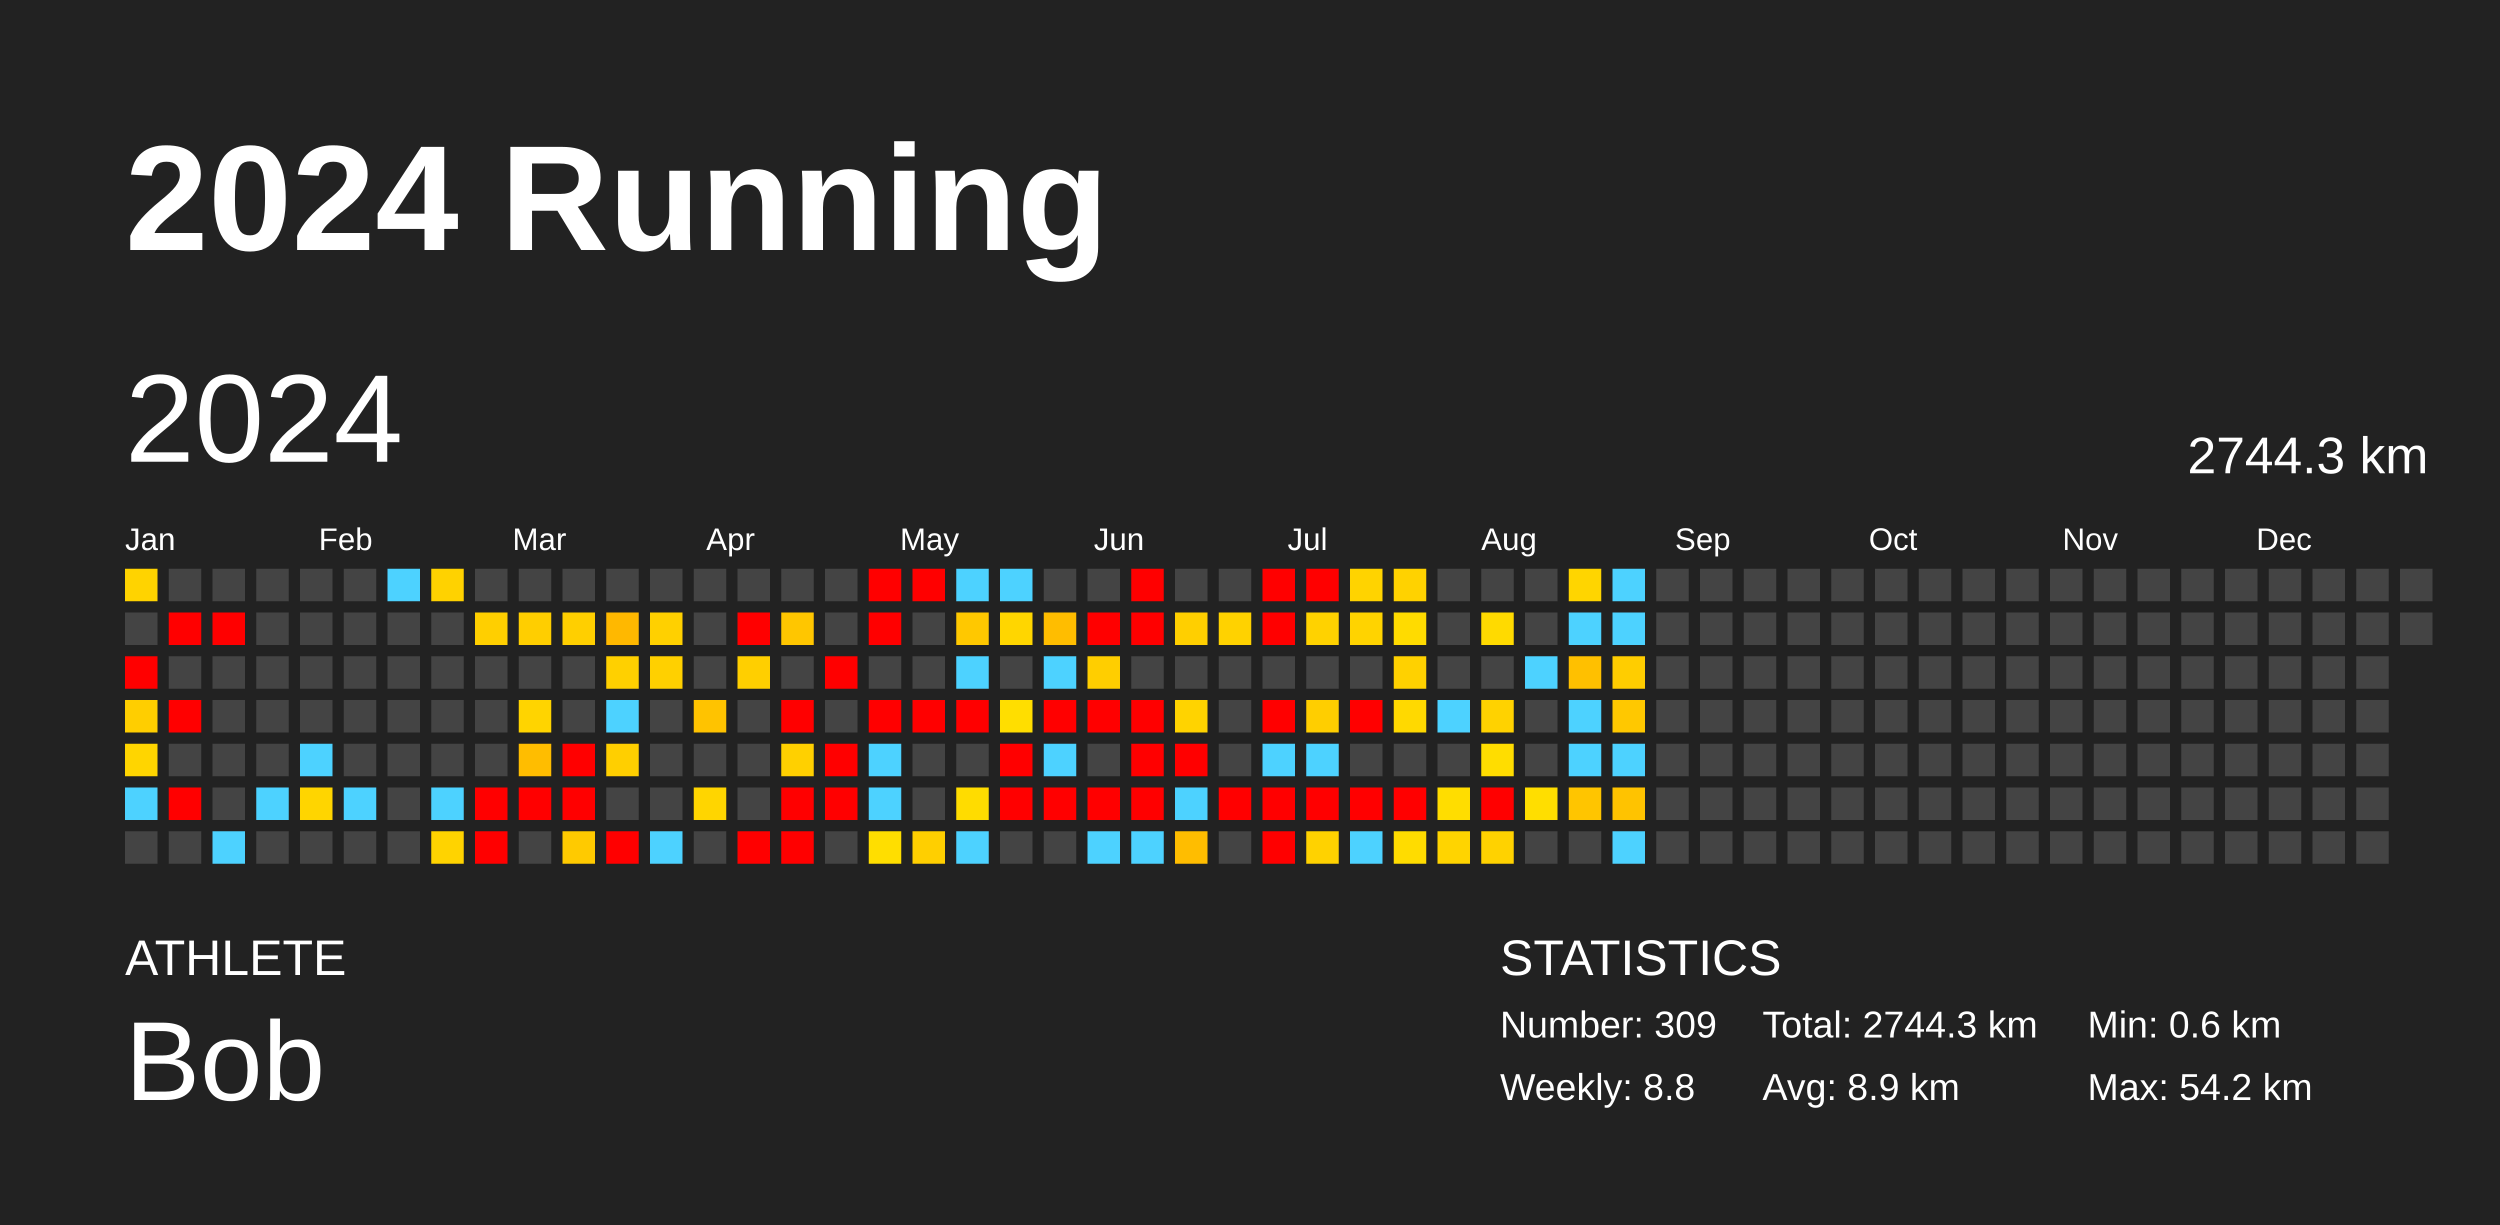
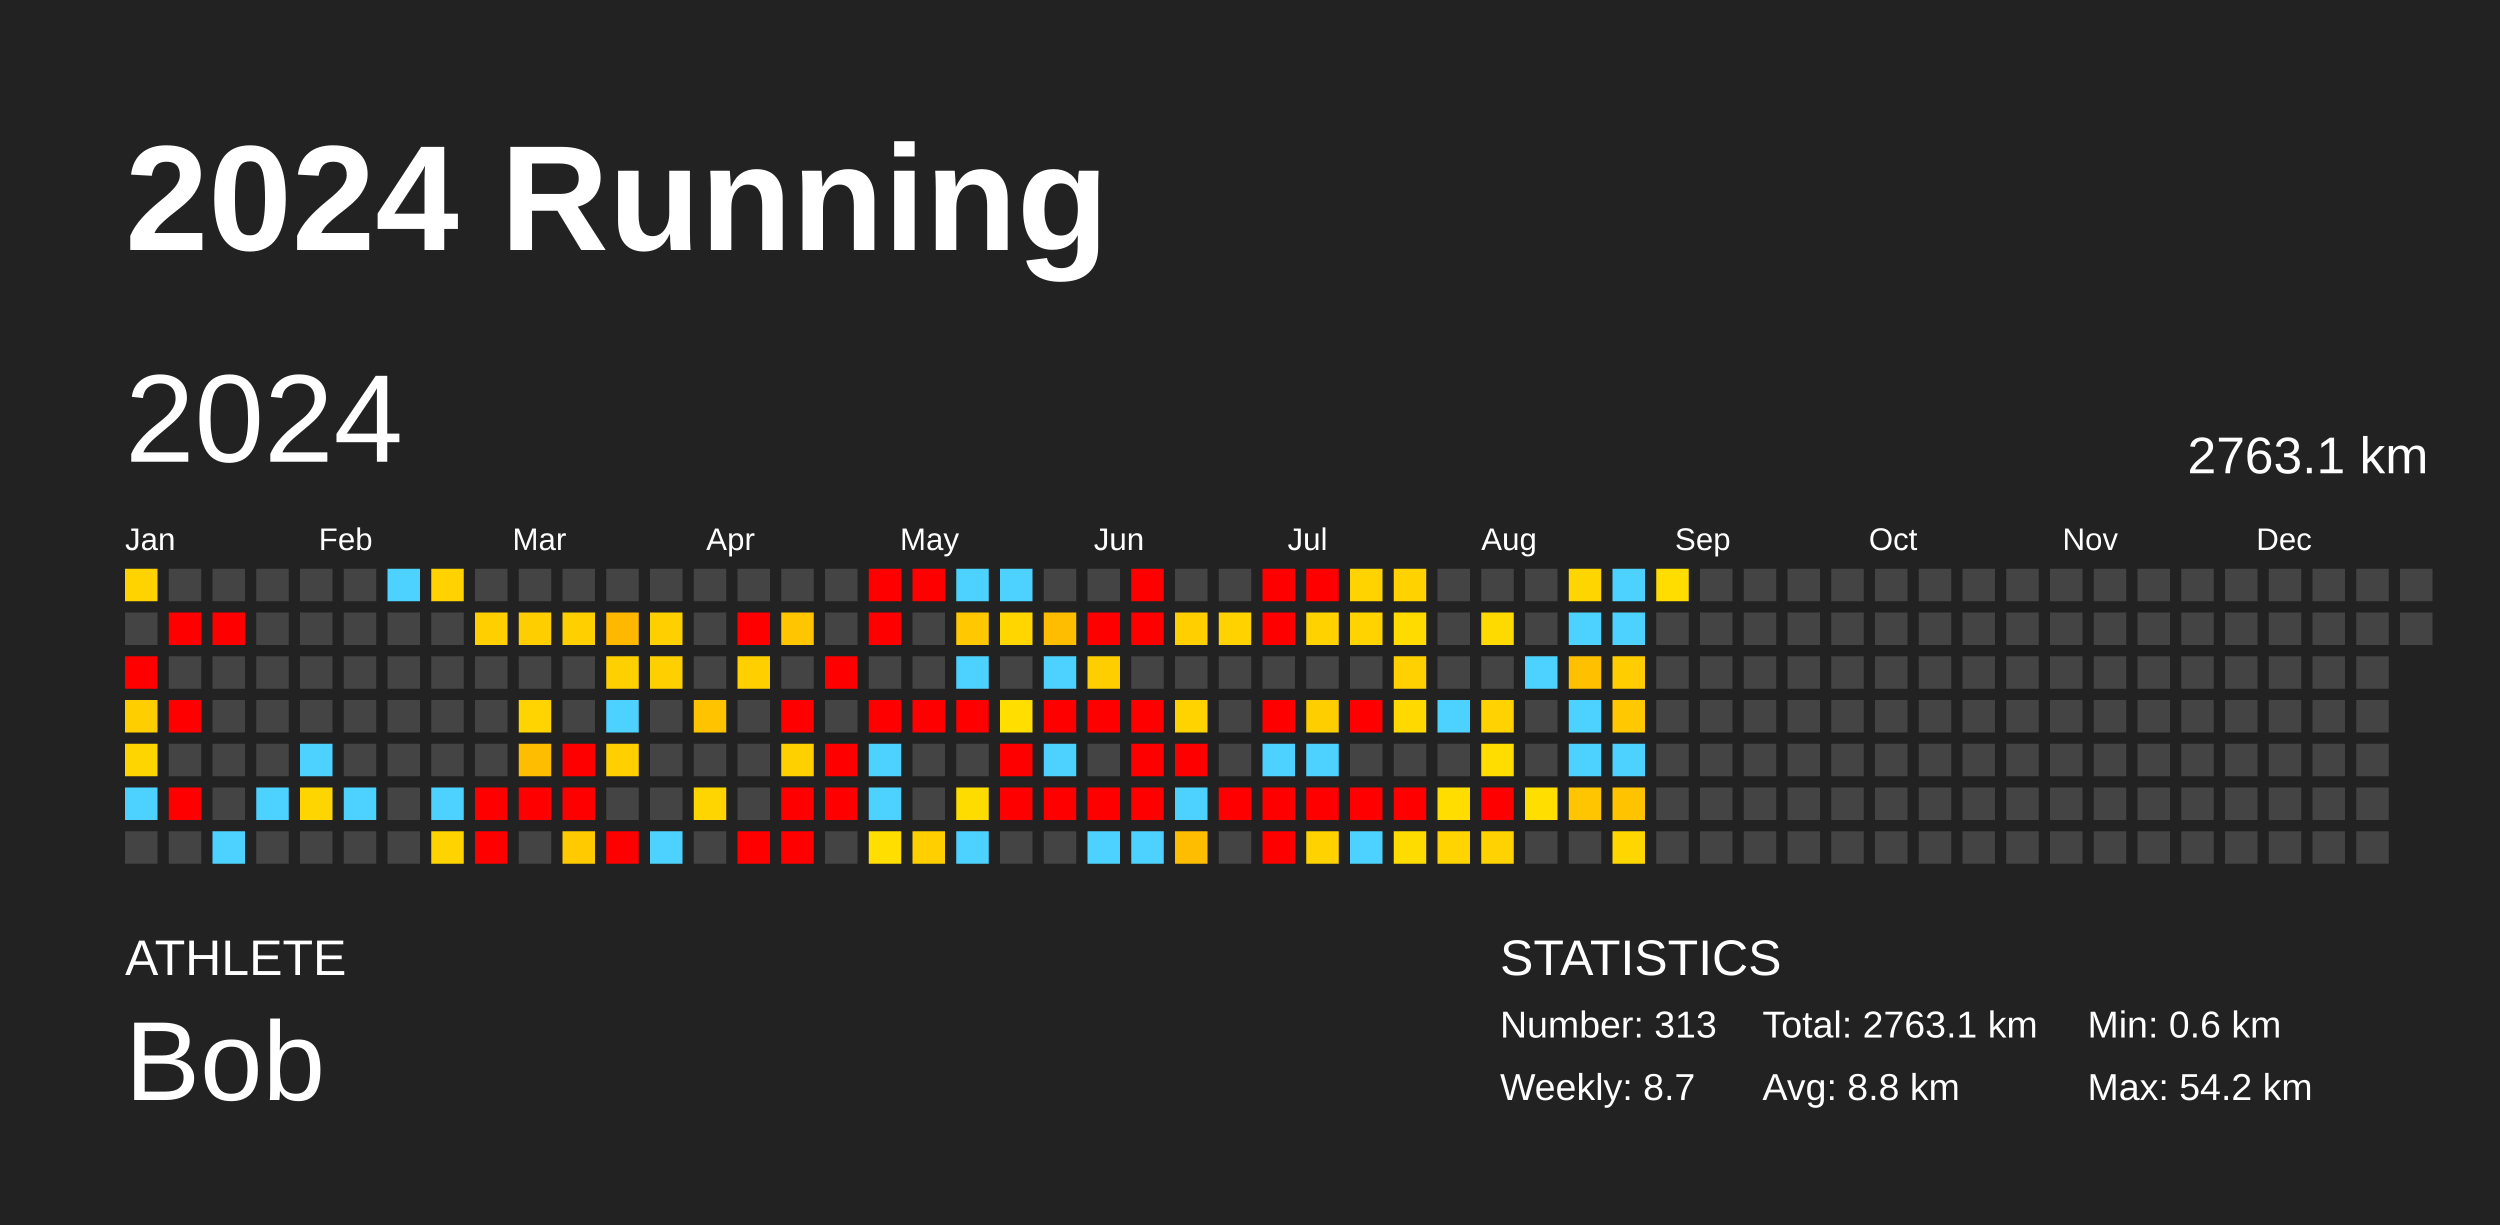
<svg xmlns="http://www.w3.org/2000/svg" baseProfile="full" height="98mm" version="1.1" viewBox="0,0,200,98" width="200mm">
  <defs />
  <rect fill="#222222" height="98" width="200" x="0" y="0" />
  <text fill="#FFFFFF" style="font-size:12px; font-family:Arial; font-weight:bold;" x="10" y="20">2024 Running</text>
  <text fill="#FFFFFF" style="font-size:4px; font-family:Arial" x="10" y="78">ATHLETE</text>
  <text fill="#FFFFFF" style="font-size:9px; font-family:Arial" x="10" y="88">Bob</text>
  <text fill="#FFFFFF" style="font-size:4px; font-family:Arial" x="120" y="78">STATISTICS</text>
-   <text fill="#FFFFFF" style="font-size:3px; font-family:Arial" x="120" y="83">Number: 309</text>
-   <text fill="#FFFFFF" style="font-size:3px; font-family:Arial" x="120" y="88">Weekly: 8.8</text>
-   <text fill="#FFFFFF" style="font-size:3px; font-family:Arial" x="141" y="83">Total: 2744.3 km</text>
-   <text fill="#FFFFFF" style="font-size:3px; font-family:Arial" x="141" y="88">Avg: 8.9 km</text>
+   <text fill="#FFFFFF" style="font-size:3px; font-family:Arial" x="120" y="83">Number: 313</text>
+   <text fill="#FFFFFF" style="font-size:3px; font-family:Arial" x="120" y="88">Weekly: 8.7</text>
+   <text fill="#FFFFFF" style="font-size:3px; font-family:Arial" x="141" y="83">Total: 2763.1 km</text>
+   <text fill="#FFFFFF" style="font-size:3px; font-family:Arial" x="141" y="88">Avg: 8.8 km</text>
  <text fill="#FFFFFF" style="font-size:3px; font-family:Arial" x="167" y="83">Min: 0.6 km</text>
  <text fill="#FFFFFF" style="font-size:3px; font-family:Arial" x="167" y="88">Max: 54.2 km</text>
  <text dominant-baseline="hanging" fill="#FFFFFF" style="font-size:10.0px; font-family:Arial;" x="10" y="30">2024</text>
-   <text dominant-baseline="hanging" fill="#FFFFFF" style="font-size:4.125px; font-family:Arial;" x="175" y="35">2744.3 km</text>
+   <text dominant-baseline="hanging" fill="#FFFFFF" style="font-size:4.125px; font-family:Arial;" x="175" y="35">2763.1 km</text>
  <text fill="#FFFFFF" style="font-size:2.5px; font-family:Arial" x="10.0" y="44">Jan</text>
  <text fill="#FFFFFF" style="font-size:2.5px; font-family:Arial" x="25.5" y="44">Feb</text>
  <text fill="#FFFFFF" style="font-size:2.5px; font-family:Arial" x="41.0" y="44">Mar</text>
  <text fill="#FFFFFF" style="font-size:2.5px; font-family:Arial" x="56.5" y="44">Apr</text>
  <text fill="#FFFFFF" style="font-size:2.5px; font-family:Arial" x="72.0" y="44">May</text>
  <text fill="#FFFFFF" style="font-size:2.5px; font-family:Arial" x="87.5" y="44">Jun</text>
  <text fill="#FFFFFF" style="font-size:2.5px; font-family:Arial" x="103.0" y="44">Jul</text>
  <text fill="#FFFFFF" style="font-size:2.5px; font-family:Arial" x="118.5" y="44">Aug</text>
  <text fill="#FFFFFF" style="font-size:2.5px; font-family:Arial" x="134.0" y="44">Sep</text>
  <text fill="#FFFFFF" style="font-size:2.5px; font-family:Arial" x="149.5" y="44">Oct</text>
  <text fill="#FFFFFF" style="font-size:2.5px; font-family:Arial" x="165.0" y="44">Nov</text>
  <text fill="#FFFFFF" style="font-size:2.5px; font-family:Arial" x="180.5" y="44">Dec</text>
  <rect fill="#ffd300" height="2.6" width="2.6" x="10.0" y="45.5" />
  <rect fill="#444444" height="2.6" width="2.6" x="10.0" y="49.0" />
  <rect fill="red" height="2.6" width="2.6" x="10.0" y="52.5" />
  <rect fill="#ffce00" height="2.6" width="2.6" x="10.0" y="56.0" />
  <rect fill="#ffd500" height="2.6" width="2.6" x="10.0" y="59.5" />
  <rect fill="#4dd2ff" height="2.6" width="2.6" x="10.0" y="63.0" />
  <rect fill="#444444" height="2.6" width="2.6" x="10.0" y="66.5" />
  <rect fill="#444444" height="2.6" width="2.6" x="13.5" y="45.5" />
  <rect fill="red" height="2.6" width="2.6" x="13.5" y="49.0" />
  <rect fill="#444444" height="2.6" width="2.6" x="13.5" y="52.5" />
  <rect fill="red" height="2.6" width="2.6" x="13.5" y="56.0" />
  <rect fill="#444444" height="2.6" width="2.6" x="13.5" y="59.5" />
  <rect fill="red" height="2.6" width="2.6" x="13.5" y="63.0" />
  <rect fill="#444444" height="2.6" width="2.6" x="13.5" y="66.5" />
  <rect fill="#444444" height="2.6" width="2.6" x="17.0" y="45.5" />
  <rect fill="red" height="2.6" width="2.6" x="17.0" y="49.0" />
  <rect fill="#444444" height="2.6" width="2.6" x="17.0" y="52.5" />
  <rect fill="#444444" height="2.6" width="2.6" x="17.0" y="56.0" />
  <rect fill="#444444" height="2.6" width="2.6" x="17.0" y="59.5" />
  <rect fill="#444444" height="2.6" width="2.6" x="17.0" y="63.0" />
  <rect fill="#4dd2ff" height="2.6" width="2.6" x="17.0" y="66.5" />
  <rect fill="#444444" height="2.6" width="2.6" x="20.5" y="45.5" />
  <rect fill="#444444" height="2.6" width="2.6" x="20.5" y="49.0" />
  <rect fill="#444444" height="2.6" width="2.6" x="20.5" y="52.5" />
  <rect fill="#444444" height="2.6" width="2.6" x="20.5" y="56.0" />
  <rect fill="#444444" height="2.6" width="2.6" x="20.5" y="59.5" />
  <rect fill="#4dd2ff" height="2.6" width="2.6" x="20.5" y="63.0" />
  <rect fill="#444444" height="2.6" width="2.6" x="20.5" y="66.5" />
  <rect fill="#444444" height="2.6" width="2.6" x="24.0" y="45.5" />
  <rect fill="#444444" height="2.6" width="2.6" x="24.0" y="49.0" />
  <rect fill="#444444" height="2.6" width="2.6" x="24.0" y="52.5" />
  <rect fill="#444444" height="2.6" width="2.6" x="24.0" y="56.0" />
  <rect fill="#4dd2ff" height="2.6" width="2.6" x="24.0" y="59.5" />
  <rect fill="#ffd500" height="2.6" width="2.6" x="24.0" y="63.0" />
  <rect fill="#444444" height="2.6" width="2.6" x="24.0" y="66.5" />
  <rect fill="#444444" height="2.6" width="2.6" x="27.5" y="45.5" />
  <rect fill="#444444" height="2.6" width="2.6" x="27.5" y="49.0" />
  <rect fill="#444444" height="2.6" width="2.6" x="27.5" y="52.5" />
  <rect fill="#444444" height="2.6" width="2.6" x="27.5" y="56.0" />
  <rect fill="#444444" height="2.6" width="2.6" x="27.5" y="59.5" />
  <rect fill="#4dd2ff" height="2.6" width="2.6" x="27.5" y="63.0" />
  <rect fill="#444444" height="2.6" width="2.6" x="27.5" y="66.5" />
  <rect fill="#4dd2ff" height="2.6" width="2.6" x="31.0" y="45.5" />
  <rect fill="#444444" height="2.6" width="2.6" x="31.0" y="49.0" />
  <rect fill="#444444" height="2.6" width="2.6" x="31.0" y="52.5" />
  <rect fill="#444444" height="2.6" width="2.6" x="31.0" y="56.0" />
  <rect fill="#444444" height="2.6" width="2.6" x="31.0" y="59.5" />
  <rect fill="#444444" height="2.6" width="2.6" x="31.0" y="63.0" />
  <rect fill="#444444" height="2.6" width="2.6" x="31.0" y="66.5" />
  <rect fill="#ffd200" height="2.6" width="2.6" x="34.5" y="45.5" />
  <rect fill="#444444" height="2.6" width="2.6" x="34.5" y="49.0" />
  <rect fill="#444444" height="2.6" width="2.6" x="34.5" y="52.5" />
  <rect fill="#444444" height="2.6" width="2.6" x="34.5" y="56.0" />
  <rect fill="#444444" height="2.6" width="2.6" x="34.5" y="59.5" />
  <rect fill="#4dd2ff" height="2.6" width="2.6" x="34.5" y="63.0" />
  <rect fill="#ffd300" height="2.6" width="2.6" x="34.5" y="66.5" />
  <rect fill="#444444" height="2.6" width="2.6" x="38.0" y="45.5" />
  <rect fill="#ffcf00" height="2.6" width="2.6" x="38.0" y="49.0" />
  <rect fill="#444444" height="2.6" width="2.6" x="38.0" y="52.5" />
  <rect fill="#444444" height="2.6" width="2.6" x="38.0" y="56.0" />
  <rect fill="#444444" height="2.6" width="2.6" x="38.0" y="59.5" />
  <rect fill="red" height="2.6" width="2.6" x="38.0" y="63.0" />
  <rect fill="red" height="2.6" width="2.6" x="38.0" y="66.5" />
  <rect fill="#444444" height="2.6" width="2.6" x="41.5" y="45.5" />
  <rect fill="#ffce00" height="2.6" width="2.6" x="41.5" y="49.0" />
  <rect fill="#444444" height="2.6" width="2.6" x="41.5" y="52.5" />
  <rect fill="#ffd400" height="2.6" width="2.6" x="41.5" y="56.0" />
  <rect fill="#ffbd00" height="2.6" width="2.6" x="41.5" y="59.5" />
  <rect fill="red" height="2.6" width="2.6" x="41.5" y="63.0" />
  <rect fill="#444444" height="2.6" width="2.6" x="41.5" y="66.5" />
  <rect fill="#444444" height="2.6" width="2.6" x="45.0" y="45.5" />
  <rect fill="#ffcf00" height="2.6" width="2.6" x="45.0" y="49.0" />
  <rect fill="#444444" height="2.6" width="2.6" x="45.0" y="52.5" />
  <rect fill="#444444" height="2.6" width="2.6" x="45.0" y="56.0" />
  <rect fill="red" height="2.6" width="2.6" x="45.0" y="59.5" />
  <rect fill="red" height="2.6" width="2.6" x="45.0" y="63.0" />
  <rect fill="#ffca00" height="2.6" width="2.6" x="45.0" y="66.5" />
  <rect fill="#444444" height="2.6" width="2.6" x="48.5" y="45.5" />
  <rect fill="#ffb800" height="2.6" width="2.6" x="48.5" y="49.0" />
  <rect fill="#ffd000" height="2.6" width="2.6" x="48.5" y="52.5" />
  <rect fill="#4dd2ff" height="2.6" width="2.6" x="48.5" y="56.0" />
  <rect fill="#ffcf00" height="2.6" width="2.6" x="48.5" y="59.5" />
  <rect fill="#444444" height="2.6" width="2.6" x="48.5" y="63.0" />
  <rect fill="red" height="2.6" width="2.6" x="48.5" y="66.5" />
  <rect fill="#444444" height="2.6" width="2.6" x="52.0" y="45.5" />
  <rect fill="#ffd000" height="2.6" width="2.6" x="52.0" y="49.0" />
  <rect fill="#ffd000" height="2.6" width="2.6" x="52.0" y="52.5" />
  <rect fill="#444444" height="2.6" width="2.6" x="52.0" y="56.0" />
  <rect fill="#444444" height="2.6" width="2.6" x="52.0" y="59.5" />
  <rect fill="#444444" height="2.6" width="2.6" x="52.0" y="63.0" />
  <rect fill="#4dd2ff" height="2.6" width="2.6" x="52.0" y="66.5" />
  <rect fill="#444444" height="2.6" width="2.6" x="55.5" y="45.5" />
  <rect fill="#444444" height="2.6" width="2.6" x="55.5" y="49.0" />
  <rect fill="#444444" height="2.6" width="2.6" x="55.5" y="52.5" />
  <rect fill="#ffc300" height="2.6" width="2.6" x="55.5" y="56.0" />
  <rect fill="#444444" height="2.6" width="2.6" x="55.5" y="59.5" />
  <rect fill="#ffd500" height="2.6" width="2.6" x="55.5" y="63.0" />
  <rect fill="#444444" height="2.6" width="2.6" x="55.5" y="66.5" />
  <rect fill="#444444" height="2.6" width="2.6" x="59.0" y="45.5" />
  <rect fill="red" height="2.6" width="2.6" x="59.0" y="49.0" />
  <rect fill="#ffcf00" height="2.6" width="2.6" x="59.0" y="52.5" />
  <rect fill="#444444" height="2.6" width="2.6" x="59.0" y="56.0" />
  <rect fill="#444444" height="2.6" width="2.6" x="59.0" y="59.5" />
  <rect fill="#444444" height="2.6" width="2.6" x="59.0" y="63.0" />
  <rect fill="red" height="2.6" width="2.6" x="59.0" y="66.5" />
  <rect fill="#444444" height="2.6" width="2.6" x="62.5" y="45.5" />
  <rect fill="#ffc600" height="2.6" width="2.6" x="62.5" y="49.0" />
  <rect fill="#444444" height="2.6" width="2.6" x="62.5" y="52.5" />
  <rect fill="red" height="2.6" width="2.6" x="62.5" y="56.0" />
  <rect fill="#ffd000" height="2.6" width="2.6" x="62.5" y="59.5" />
  <rect fill="red" height="2.6" width="2.6" x="62.5" y="63.0" />
  <rect fill="red" height="2.6" width="2.6" x="62.5" y="66.5" />
  <rect fill="#444444" height="2.6" width="2.6" x="66.0" y="45.5" />
  <rect fill="#444444" height="2.6" width="2.6" x="66.0" y="49.0" />
  <rect fill="red" height="2.6" width="2.6" x="66.0" y="52.5" />
  <rect fill="#444444" height="2.6" width="2.6" x="66.0" y="56.0" />
  <rect fill="red" height="2.6" width="2.6" x="66.0" y="59.5" />
  <rect fill="red" height="2.6" width="2.6" x="66.0" y="63.0" />
  <rect fill="#444444" height="2.6" width="2.6" x="66.0" y="66.5" />
  <rect fill="red" height="2.6" width="2.6" x="69.5" y="45.5" />
  <rect fill="red" height="2.6" width="2.6" x="69.5" y="49.0" />
  <rect fill="#444444" height="2.6" width="2.6" x="69.5" y="52.5" />
  <rect fill="red" height="2.6" width="2.6" x="69.5" y="56.0" />
  <rect fill="#4dd2ff" height="2.6" width="2.6" x="69.5" y="59.5" />
  <rect fill="#4dd2ff" height="2.6" width="2.6" x="69.5" y="63.0" />
  <rect fill="#ffde00" height="2.6" width="2.6" x="69.5" y="66.5" />
  <rect fill="red" height="2.6" width="2.6" x="73.0" y="45.5" />
  <rect fill="#444444" height="2.6" width="2.6" x="73.0" y="49.0" />
  <rect fill="#444444" height="2.6" width="2.6" x="73.0" y="52.5" />
  <rect fill="red" height="2.6" width="2.6" x="73.0" y="56.0" />
  <rect fill="#444444" height="2.6" width="2.6" x="73.0" y="59.5" />
  <rect fill="#444444" height="2.6" width="2.6" x="73.0" y="63.0" />
  <rect fill="#ffcf00" height="2.6" width="2.6" x="73.0" y="66.5" />
  <rect fill="#4dd2ff" height="2.6" width="2.6" x="76.5" y="45.5" />
  <rect fill="#ffc800" height="2.6" width="2.6" x="76.5" y="49.0" />
  <rect fill="#4dd2ff" height="2.6" width="2.6" x="76.5" y="52.5" />
  <rect fill="red" height="2.6" width="2.6" x="76.5" y="56.0" />
  <rect fill="#444444" height="2.6" width="2.6" x="76.5" y="59.5" />
  <rect fill="#ffdc00" height="2.6" width="2.6" x="76.5" y="63.0" />
  <rect fill="#4dd2ff" height="2.6" width="2.6" x="76.5" y="66.5" />
  <rect fill="#4dd2ff" height="2.6" width="2.6" x="80.0" y="45.5" />
  <rect fill="#ffd600" height="2.6" width="2.6" x="80.0" y="49.0" />
  <rect fill="#444444" height="2.6" width="2.6" x="80.0" y="52.5" />
  <rect fill="#ffde00" height="2.6" width="2.6" x="80.0" y="56.0" />
  <rect fill="red" height="2.6" width="2.6" x="80.0" y="59.5" />
  <rect fill="red" height="2.6" width="2.6" x="80.0" y="63.0" />
  <rect fill="#444444" height="2.6" width="2.6" x="80.0" y="66.5" />
  <rect fill="#444444" height="2.6" width="2.6" x="83.5" y="45.5" />
  <rect fill="#ffbd00" height="2.6" width="2.6" x="83.5" y="49.0" />
  <rect fill="#4dd2ff" height="2.6" width="2.6" x="83.5" y="52.5" />
  <rect fill="red" height="2.6" width="2.6" x="83.5" y="56.0" />
  <rect fill="#4dd2ff" height="2.6" width="2.6" x="83.5" y="59.5" />
  <rect fill="red" height="2.6" width="2.6" x="83.5" y="63.0" />
  <rect fill="#444444" height="2.6" width="2.6" x="83.5" y="66.5" />
  <rect fill="#444444" height="2.6" width="2.6" x="87.0" y="45.5" />
  <rect fill="red" height="2.6" width="2.6" x="87.0" y="49.0" />
  <rect fill="#ffce00" height="2.6" width="2.6" x="87.0" y="52.5" />
  <rect fill="red" height="2.6" width="2.6" x="87.0" y="56.0" />
  <rect fill="#444444" height="2.6" width="2.6" x="87.0" y="59.5" />
  <rect fill="red" height="2.6" width="2.6" x="87.0" y="63.0" />
  <rect fill="#4dd2ff" height="2.6" width="2.6" x="87.0" y="66.5" />
  <rect fill="red" height="2.6" width="2.6" x="90.5" y="45.5" />
  <rect fill="red" height="2.6" width="2.6" x="90.5" y="49.0" />
  <rect fill="#444444" height="2.6" width="2.6" x="90.5" y="52.5" />
  <rect fill="red" height="2.6" width="2.6" x="90.5" y="56.0" />
  <rect fill="red" height="2.6" width="2.6" x="90.5" y="59.5" />
  <rect fill="red" height="2.6" width="2.6" x="90.5" y="63.0" />
  <rect fill="#4dd2ff" height="2.6" width="2.6" x="90.5" y="66.5" />
  <rect fill="#444444" height="2.6" width="2.6" x="94.0" y="45.5" />
  <rect fill="#ffcf00" height="2.6" width="2.6" x="94.0" y="49.0" />
  <rect fill="#444444" height="2.6" width="2.6" x="94.0" y="52.5" />
  <rect fill="#ffd300" height="2.6" width="2.6" x="94.0" y="56.0" />
  <rect fill="red" height="2.6" width="2.6" x="94.0" y="59.5" />
  <rect fill="#4dd2ff" height="2.6" width="2.6" x="94.0" y="63.0" />
  <rect fill="#ffbd00" height="2.6" width="2.6" x="94.0" y="66.5" />
  <rect fill="#444444" height="2.6" width="2.6" x="97.5" y="45.5" />
  <rect fill="#ffd200" height="2.6" width="2.6" x="97.5" y="49.0" />
  <rect fill="#444444" height="2.6" width="2.6" x="97.5" y="52.5" />
  <rect fill="#444444" height="2.6" width="2.6" x="97.5" y="56.0" />
  <rect fill="#444444" height="2.6" width="2.6" x="97.5" y="59.5" />
  <rect fill="red" height="2.6" width="2.6" x="97.5" y="63.0" />
  <rect fill="#444444" height="2.6" width="2.6" x="97.5" y="66.5" />
  <rect fill="red" height="2.6" width="2.6" x="101.0" y="45.5" />
  <rect fill="red" height="2.6" width="2.6" x="101.0" y="49.0" />
  <rect fill="#444444" height="2.6" width="2.6" x="101.0" y="52.5" />
  <rect fill="red" height="2.6" width="2.6" x="101.0" y="56.0" />
  <rect fill="#4dd2ff" height="2.6" width="2.6" x="101.0" y="59.5" />
  <rect fill="red" height="2.6" width="2.6" x="101.0" y="63.0" />
  <rect fill="red" height="2.6" width="2.6" x="101.0" y="66.5" />
  <rect fill="red" height="2.6" width="2.6" x="104.5" y="45.5" />
  <rect fill="#ffd200" height="2.6" width="2.6" x="104.5" y="49.0" />
  <rect fill="#444444" height="2.6" width="2.6" x="104.5" y="52.5" />
  <rect fill="#ffce00" height="2.6" width="2.6" x="104.5" y="56.0" />
  <rect fill="#4dd2ff" height="2.6" width="2.6" x="104.5" y="59.5" />
  <rect fill="red" height="2.6" width="2.6" x="104.5" y="63.0" />
  <rect fill="#ffd200" height="2.6" width="2.6" x="104.5" y="66.5" />
  <rect fill="#ffd300" height="2.6" width="2.6" x="108.0" y="45.5" />
  <rect fill="#ffd300" height="2.6" width="2.6" x="108.0" y="49.0" />
  <rect fill="#444444" height="2.6" width="2.6" x="108.0" y="52.5" />
  <rect fill="red" height="2.6" width="2.6" x="108.0" y="56.0" />
  <rect fill="#444444" height="2.6" width="2.6" x="108.0" y="59.5" />
  <rect fill="red" height="2.6" width="2.6" x="108.0" y="63.0" />
  <rect fill="#4dd2ff" height="2.6" width="2.6" x="108.0" y="66.5" />
  <rect fill="#ffd200" height="2.6" width="2.6" x="111.5" y="45.5" />
  <rect fill="#ffdb00" height="2.6" width="2.6" x="111.5" y="49.0" />
  <rect fill="#ffd100" height="2.6" width="2.6" x="111.5" y="52.5" />
  <rect fill="#ffd900" height="2.6" width="2.6" x="111.5" y="56.0" />
  <rect fill="#444444" height="2.6" width="2.6" x="111.5" y="59.5" />
  <rect fill="red" height="2.6" width="2.6" x="111.5" y="63.0" />
  <rect fill="#ffdc00" height="2.6" width="2.6" x="111.5" y="66.5" />
  <rect fill="#444444" height="2.6" width="2.6" x="115.0" y="45.5" />
  <rect fill="#444444" height="2.6" width="2.6" x="115.0" y="49.0" />
  <rect fill="#444444" height="2.6" width="2.6" x="115.0" y="52.5" />
  <rect fill="#4dd2ff" height="2.6" width="2.6" x="115.0" y="56.0" />
  <rect fill="#444444" height="2.6" width="2.6" x="115.0" y="59.5" />
  <rect fill="#ffdd00" height="2.6" width="2.6" x="115.0" y="63.0" />
  <rect fill="#ffd400" height="2.6" width="2.6" x="115.0" y="66.5" />
  <rect fill="#444444" height="2.6" width="2.6" x="118.5" y="45.5" />
  <rect fill="#ffda00" height="2.6" width="2.6" x="118.5" y="49.0" />
  <rect fill="#444444" height="2.6" width="2.6" x="118.5" y="52.5" />
  <rect fill="#ffd200" height="2.6" width="2.6" x="118.5" y="56.0" />
  <rect fill="#ffdd00" height="2.6" width="2.6" x="118.5" y="59.5" />
  <rect fill="red" height="2.6" width="2.6" x="118.5" y="63.0" />
  <rect fill="#ffd200" height="2.6" width="2.6" x="118.5" y="66.5" />
  <rect fill="#444444" height="2.6" width="2.6" x="122.0" y="45.5" />
  <rect fill="#444444" height="2.6" width="2.6" x="122.0" y="49.0" />
  <rect fill="#4dd2ff" height="2.6" width="2.6" x="122.0" y="52.5" />
  <rect fill="#444444" height="2.6" width="2.6" x="122.0" y="56.0" />
  <rect fill="#444444" height="2.6" width="2.6" x="122.0" y="59.5" />
  <rect fill="#ffde00" height="2.6" width="2.6" x="122.0" y="63.0" />
  <rect fill="#444444" height="2.6" width="2.6" x="122.0" y="66.5" />
  <rect fill="#ffd500" height="2.6" width="2.6" x="125.5" y="45.5" />
  <rect fill="#4dd2ff" height="2.6" width="2.6" x="125.5" y="49.0" />
  <rect fill="#ffc000" height="2.6" width="2.6" x="125.5" y="52.5" />
  <rect fill="#4dd2ff" height="2.6" width="2.6" x="125.5" y="56.0" />
  <rect fill="#4dd2ff" height="2.6" width="2.6" x="125.5" y="59.5" />
  <rect fill="#ffc500" height="2.6" width="2.6" x="125.5" y="63.0" />
  <rect fill="#444444" height="2.6" width="2.6" x="125.5" y="66.5" />
  <rect fill="#4dd2ff" height="2.6" width="2.6" x="129.0" y="45.5" />
  <rect fill="#4dd2ff" height="2.6" width="2.6" x="129.0" y="49.0" />
  <rect fill="#ffcd00" height="2.6" width="2.6" x="129.0" y="52.5" />
  <rect fill="#ffc800" height="2.6" width="2.6" x="129.0" y="56.0" />
  <rect fill="#4dd2ff" height="2.6" width="2.6" x="129.0" y="59.5" />
  <rect fill="#ffc300" height="2.6" width="2.6" x="129.0" y="63.0" />
-   <rect fill="#4dd2ff" height="2.6" width="2.6" x="129.0" y="66.5" />
-   <rect fill="#444444" height="2.6" width="2.6" x="132.5" y="45.5" />
+   <rect fill="#ffd700" height="2.6" width="2.6" x="129.0" y="66.5" />
+   <rect fill="#ffdd00" height="2.6" width="2.6" x="132.5" y="45.5" />
  <rect fill="#444444" height="2.6" width="2.6" x="132.5" y="49.0" />
  <rect fill="#444444" height="2.6" width="2.6" x="132.5" y="52.5" />
  <rect fill="#444444" height="2.6" width="2.6" x="132.5" y="56.0" />
  <rect fill="#444444" height="2.6" width="2.6" x="132.5" y="59.5" />
  <rect fill="#444444" height="2.6" width="2.6" x="132.5" y="63.0" />
  <rect fill="#444444" height="2.6" width="2.6" x="132.5" y="66.5" />
  <rect fill="#444444" height="2.6" width="2.6" x="136.0" y="45.5" />
  <rect fill="#444444" height="2.6" width="2.6" x="136.0" y="49.0" />
  <rect fill="#444444" height="2.6" width="2.6" x="136.0" y="52.5" />
  <rect fill="#444444" height="2.6" width="2.6" x="136.0" y="56.0" />
  <rect fill="#444444" height="2.6" width="2.6" x="136.0" y="59.5" />
  <rect fill="#444444" height="2.6" width="2.6" x="136.0" y="63.0" />
  <rect fill="#444444" height="2.6" width="2.6" x="136.0" y="66.5" />
  <rect fill="#444444" height="2.6" width="2.6" x="139.5" y="45.5" />
  <rect fill="#444444" height="2.6" width="2.6" x="139.5" y="49.0" />
  <rect fill="#444444" height="2.6" width="2.6" x="139.5" y="52.5" />
  <rect fill="#444444" height="2.6" width="2.6" x="139.5" y="56.0" />
  <rect fill="#444444" height="2.6" width="2.6" x="139.5" y="59.5" />
  <rect fill="#444444" height="2.6" width="2.6" x="139.5" y="63.0" />
  <rect fill="#444444" height="2.6" width="2.6" x="139.5" y="66.5" />
  <rect fill="#444444" height="2.6" width="2.6" x="143.0" y="45.5" />
  <rect fill="#444444" height="2.6" width="2.6" x="143.0" y="49.0" />
  <rect fill="#444444" height="2.6" width="2.6" x="143.0" y="52.5" />
  <rect fill="#444444" height="2.6" width="2.6" x="143.0" y="56.0" />
  <rect fill="#444444" height="2.6" width="2.6" x="143.0" y="59.5" />
  <rect fill="#444444" height="2.6" width="2.6" x="143.0" y="63.0" />
  <rect fill="#444444" height="2.6" width="2.6" x="143.0" y="66.5" />
  <rect fill="#444444" height="2.6" width="2.6" x="146.5" y="45.5" />
  <rect fill="#444444" height="2.6" width="2.6" x="146.5" y="49.0" />
  <rect fill="#444444" height="2.6" width="2.6" x="146.5" y="52.5" />
  <rect fill="#444444" height="2.6" width="2.6" x="146.5" y="56.0" />
  <rect fill="#444444" height="2.6" width="2.6" x="146.5" y="59.5" />
  <rect fill="#444444" height="2.6" width="2.6" x="146.5" y="63.0" />
  <rect fill="#444444" height="2.6" width="2.6" x="146.5" y="66.5" />
  <rect fill="#444444" height="2.6" width="2.6" x="150.0" y="45.5" />
  <rect fill="#444444" height="2.6" width="2.6" x="150.0" y="49.0" />
  <rect fill="#444444" height="2.6" width="2.6" x="150.0" y="52.5" />
  <rect fill="#444444" height="2.6" width="2.6" x="150.0" y="56.0" />
  <rect fill="#444444" height="2.6" width="2.6" x="150.0" y="59.5" />
  <rect fill="#444444" height="2.6" width="2.6" x="150.0" y="63.0" />
  <rect fill="#444444" height="2.6" width="2.6" x="150.0" y="66.5" />
  <rect fill="#444444" height="2.6" width="2.6" x="153.5" y="45.5" />
  <rect fill="#444444" height="2.6" width="2.6" x="153.5" y="49.0" />
  <rect fill="#444444" height="2.6" width="2.6" x="153.5" y="52.5" />
  <rect fill="#444444" height="2.6" width="2.6" x="153.5" y="56.0" />
  <rect fill="#444444" height="2.6" width="2.6" x="153.5" y="59.5" />
  <rect fill="#444444" height="2.6" width="2.6" x="153.5" y="63.0" />
  <rect fill="#444444" height="2.6" width="2.6" x="153.5" y="66.5" />
  <rect fill="#444444" height="2.6" width="2.6" x="157.0" y="45.5" />
  <rect fill="#444444" height="2.6" width="2.6" x="157.0" y="49.0" />
  <rect fill="#444444" height="2.6" width="2.6" x="157.0" y="52.5" />
  <rect fill="#444444" height="2.6" width="2.6" x="157.0" y="56.0" />
  <rect fill="#444444" height="2.6" width="2.6" x="157.0" y="59.5" />
  <rect fill="#444444" height="2.6" width="2.6" x="157.0" y="63.0" />
  <rect fill="#444444" height="2.6" width="2.6" x="157.0" y="66.5" />
  <rect fill="#444444" height="2.6" width="2.6" x="160.5" y="45.5" />
  <rect fill="#444444" height="2.6" width="2.6" x="160.5" y="49.0" />
  <rect fill="#444444" height="2.6" width="2.6" x="160.5" y="52.5" />
  <rect fill="#444444" height="2.6" width="2.6" x="160.5" y="56.0" />
  <rect fill="#444444" height="2.6" width="2.6" x="160.5" y="59.5" />
  <rect fill="#444444" height="2.6" width="2.6" x="160.5" y="63.0" />
  <rect fill="#444444" height="2.6" width="2.6" x="160.5" y="66.5" />
  <rect fill="#444444" height="2.6" width="2.6" x="164.0" y="45.5" />
  <rect fill="#444444" height="2.6" width="2.6" x="164.0" y="49.0" />
  <rect fill="#444444" height="2.6" width="2.6" x="164.0" y="52.5" />
  <rect fill="#444444" height="2.6" width="2.6" x="164.0" y="56.0" />
  <rect fill="#444444" height="2.6" width="2.6" x="164.0" y="59.5" />
  <rect fill="#444444" height="2.6" width="2.6" x="164.0" y="63.0" />
  <rect fill="#444444" height="2.6" width="2.6" x="164.0" y="66.5" />
  <rect fill="#444444" height="2.6" width="2.6" x="167.5" y="45.5" />
  <rect fill="#444444" height="2.6" width="2.6" x="167.5" y="49.0" />
  <rect fill="#444444" height="2.6" width="2.6" x="167.5" y="52.5" />
  <rect fill="#444444" height="2.6" width="2.6" x="167.5" y="56.0" />
  <rect fill="#444444" height="2.6" width="2.6" x="167.5" y="59.5" />
  <rect fill="#444444" height="2.6" width="2.6" x="167.5" y="63.0" />
  <rect fill="#444444" height="2.6" width="2.6" x="167.5" y="66.5" />
  <rect fill="#444444" height="2.6" width="2.6" x="171.0" y="45.5" />
  <rect fill="#444444" height="2.6" width="2.6" x="171.0" y="49.0" />
  <rect fill="#444444" height="2.6" width="2.6" x="171.0" y="52.5" />
  <rect fill="#444444" height="2.6" width="2.6" x="171.0" y="56.0" />
  <rect fill="#444444" height="2.6" width="2.6" x="171.0" y="59.5" />
  <rect fill="#444444" height="2.6" width="2.6" x="171.0" y="63.0" />
  <rect fill="#444444" height="2.6" width="2.6" x="171.0" y="66.5" />
  <rect fill="#444444" height="2.6" width="2.6" x="174.5" y="45.5" />
  <rect fill="#444444" height="2.6" width="2.6" x="174.5" y="49.0" />
  <rect fill="#444444" height="2.6" width="2.6" x="174.5" y="52.5" />
  <rect fill="#444444" height="2.6" width="2.6" x="174.5" y="56.0" />
  <rect fill="#444444" height="2.6" width="2.6" x="174.5" y="59.5" />
  <rect fill="#444444" height="2.6" width="2.6" x="174.5" y="63.0" />
  <rect fill="#444444" height="2.6" width="2.6" x="174.5" y="66.5" />
  <rect fill="#444444" height="2.6" width="2.6" x="178.0" y="45.5" />
  <rect fill="#444444" height="2.6" width="2.6" x="178.0" y="49.0" />
  <rect fill="#444444" height="2.6" width="2.6" x="178.0" y="52.5" />
  <rect fill="#444444" height="2.6" width="2.6" x="178.0" y="56.0" />
  <rect fill="#444444" height="2.6" width="2.6" x="178.0" y="59.5" />
  <rect fill="#444444" height="2.6" width="2.6" x="178.0" y="63.0" />
  <rect fill="#444444" height="2.6" width="2.6" x="178.0" y="66.5" />
  <rect fill="#444444" height="2.6" width="2.6" x="181.5" y="45.5" />
  <rect fill="#444444" height="2.6" width="2.6" x="181.5" y="49.0" />
  <rect fill="#444444" height="2.6" width="2.6" x="181.5" y="52.5" />
  <rect fill="#444444" height="2.6" width="2.6" x="181.5" y="56.0" />
  <rect fill="#444444" height="2.6" width="2.6" x="181.5" y="59.5" />
  <rect fill="#444444" height="2.6" width="2.6" x="181.5" y="63.0" />
  <rect fill="#444444" height="2.6" width="2.6" x="181.5" y="66.5" />
  <rect fill="#444444" height="2.6" width="2.6" x="185.0" y="45.5" />
  <rect fill="#444444" height="2.6" width="2.6" x="185.0" y="49.0" />
  <rect fill="#444444" height="2.6" width="2.6" x="185.0" y="52.5" />
  <rect fill="#444444" height="2.6" width="2.6" x="185.0" y="56.0" />
  <rect fill="#444444" height="2.6" width="2.6" x="185.0" y="59.5" />
  <rect fill="#444444" height="2.6" width="2.6" x="185.0" y="63.0" />
  <rect fill="#444444" height="2.6" width="2.6" x="185.0" y="66.5" />
  <rect fill="#444444" height="2.6" width="2.6" x="188.5" y="45.5" />
  <rect fill="#444444" height="2.6" width="2.6" x="188.5" y="49.0" />
  <rect fill="#444444" height="2.6" width="2.6" x="188.5" y="52.5" />
  <rect fill="#444444" height="2.6" width="2.6" x="188.5" y="56.0" />
  <rect fill="#444444" height="2.6" width="2.6" x="188.5" y="59.5" />
  <rect fill="#444444" height="2.6" width="2.6" x="188.5" y="63.0" />
  <rect fill="#444444" height="2.6" width="2.6" x="188.5" y="66.5" />
  <rect fill="#444444" height="2.6" width="2.6" x="192.0" y="45.5" />
  <rect fill="#444444" height="2.6" width="2.6" x="192.0" y="49.0" />
</svg>
